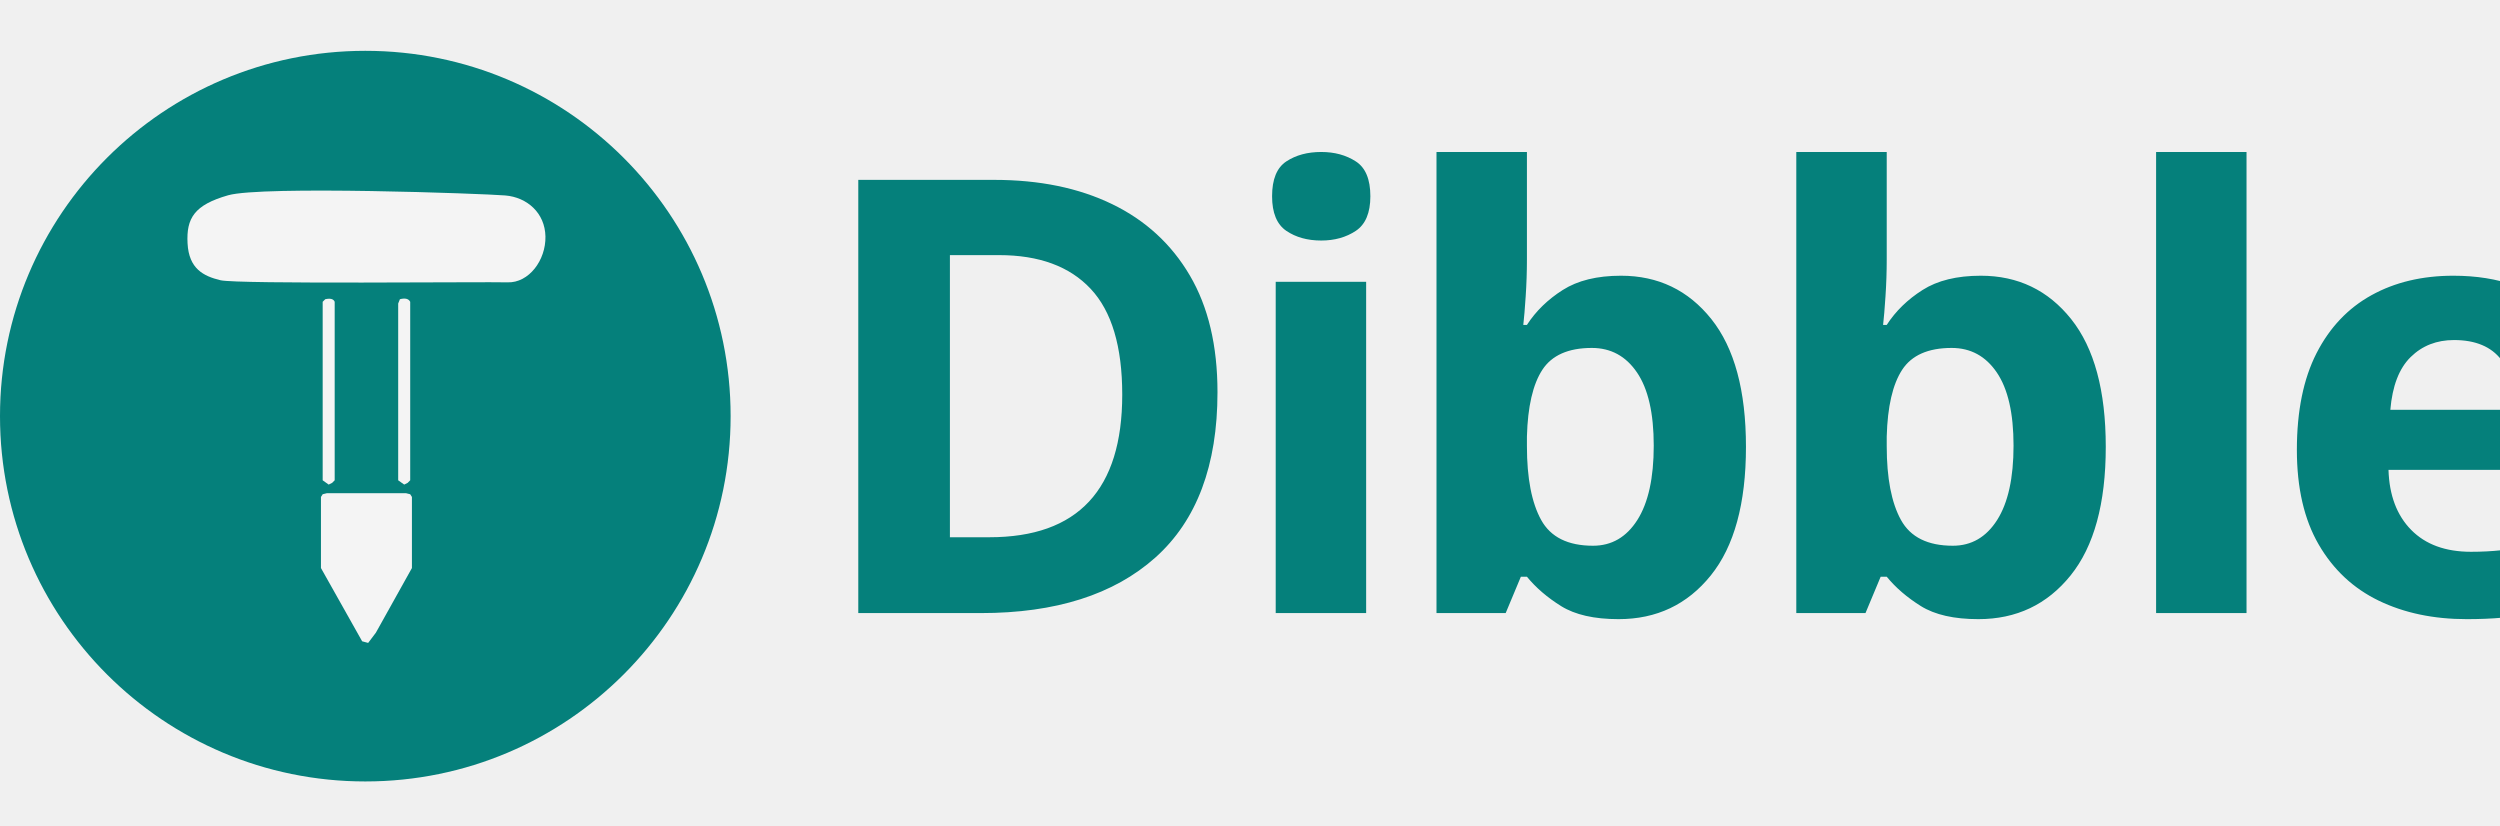
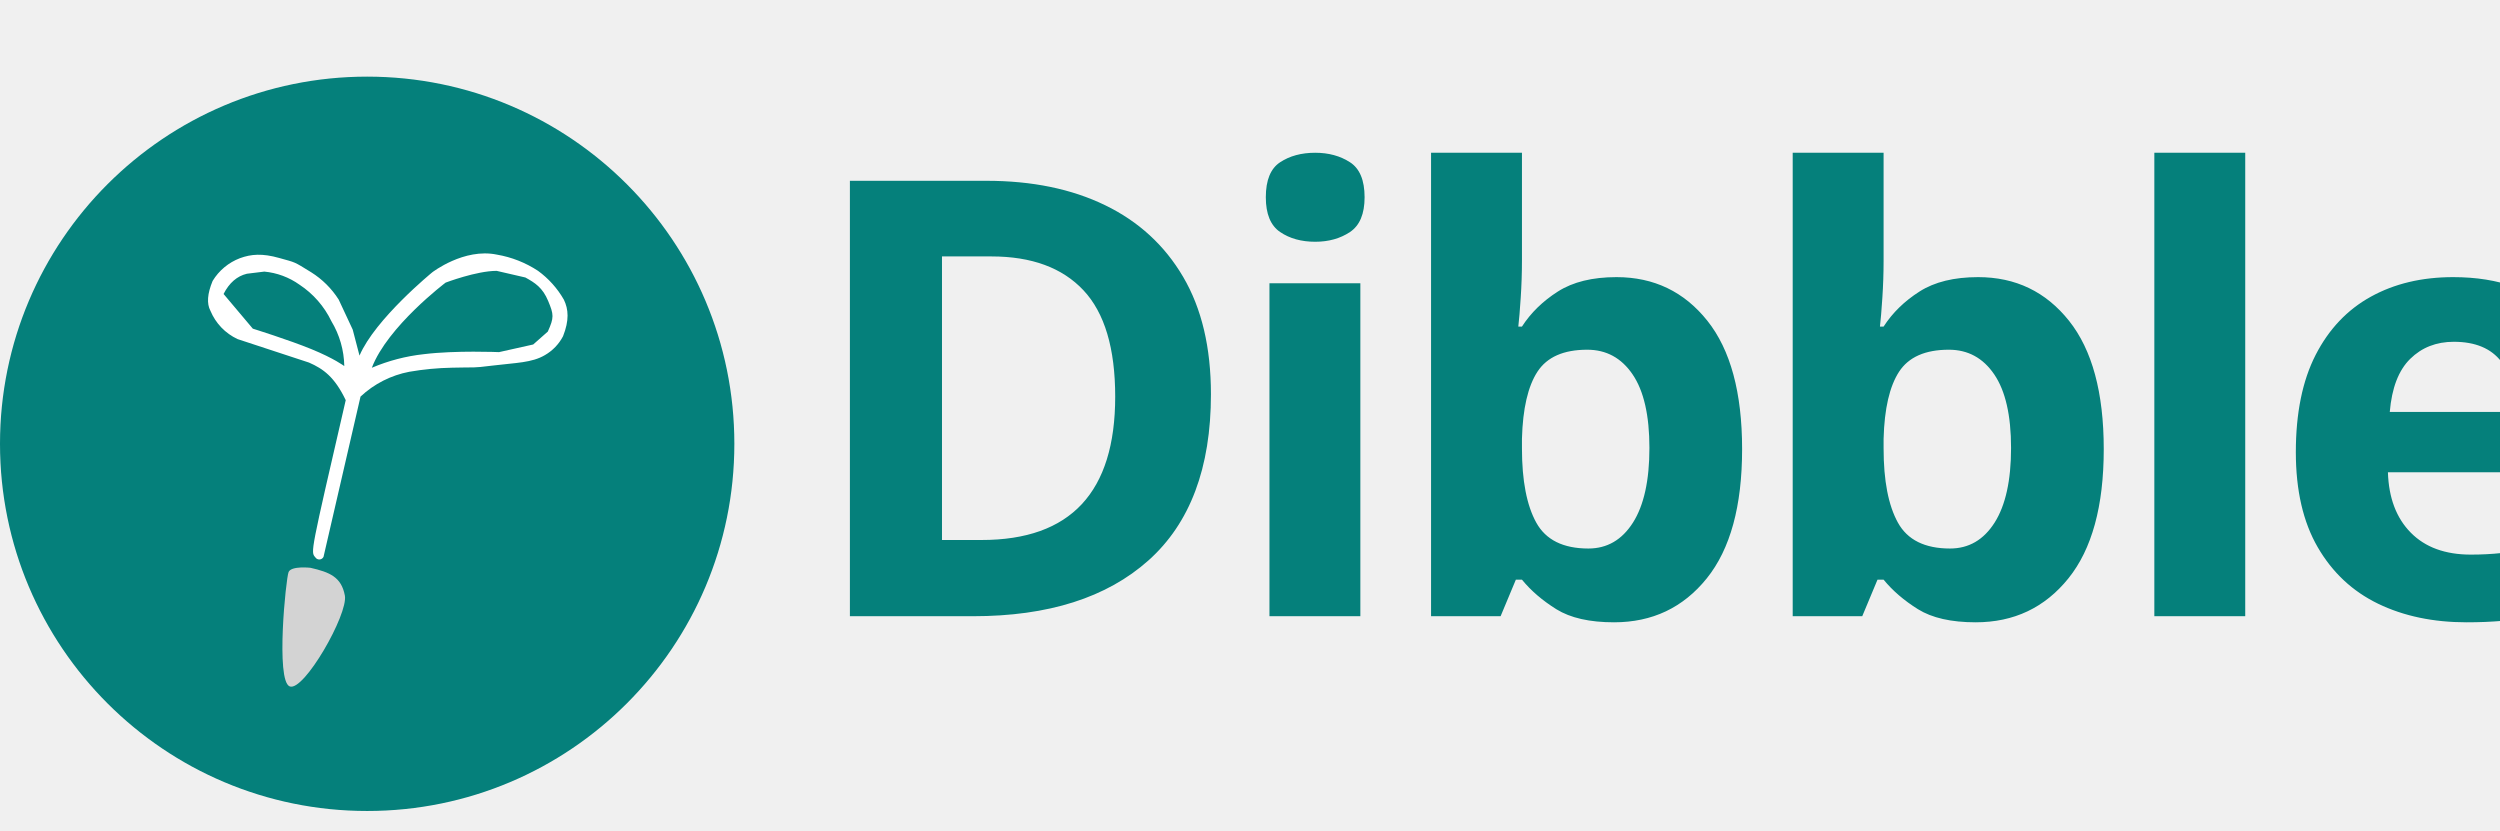
- <svg xmlns="http://www.w3.org/2000/svg" width="787" height="260" viewBox="0 0 787 260">
-   <g id="Grupo_7" data-name="Grupo 7" transform="translate(-67 -355)">
-     <g id="Grupo_5" data-name="Grupo 5" transform="translate(47 334.585)">
-       <text id="Dibble" transform="translate(273 213.415)" fill="#05807b" font-size="191" font-family="Nunito-Bold, Nunito" font-weight="700" letter-spacing="-0.04em">
-         <tspan x="0" y="0">Dibble</tspan>
-       </text>
+ <svg xmlns="http://www.w3.org/2000/svg" width="783" height="260" viewBox="0 0 783 260">
+   <g id="Grupo_8" data-name="Grupo 8" transform="translate(-71 -355)">
+     <g id="Grupo_7" data-name="Grupo 7">
+       <g id="Grupo_5" data-name="Grupo 5" transform="translate(47 334.585)">
+         <text id="Dibble" transform="translate(273 213.415)" fill="#05807b" font-size="191" font-family="Nunito-Bold, Nunito" font-weight="700" letter-spacing="-0.04em">
+           <tspan x="0" y="0">Dibble</tspan>
+         </text>
+       </g>
+       <g id="Componente_1_1" data-name="Componente 1 – 1" transform="translate(71 379)">
+         <circle id="Elipse_2" data-name="Elipse 2" cx="115" cy="115" r="115" fill="#05807b" />
+       </g>
    </g>
-     <g id="Grupo_6" data-name="Grupo 6">
-       <circle id="Elipse_2" data-name="Elipse 2" cx="115" cy="115" r="115" transform="translate(67 371)" fill="#05807b" />
-       <g id="Grupo_3" data-name="Grupo 3" transform="translate(-3.54 297.279)">
-         <path id="rgba_6_6_6_1_" data-name="rgba(6,6,6,1)" d="M232.133,123.358c6.855.577,12.5,5.488,12.643,12.923s-5.191,14.65-11.94,14.431-85,.63-90.366-.664-9.933-3.618-10.358-11.594,2.153-12.111,12.77-15.152S225.277,122.781,232.133,123.358Z" transform="translate(-2.528 -4.108)" fill="#f4f4f4" />
-         <path id="rgba_6_6_6_1_2" data-name="rgba(6,6,6,1)" d="M205.81,175.869q2.431-.54,2.972.811v56.193l-.81.81-1.081.54L205,232.872V176.679Z" transform="translate(-32.883 -23.953)" fill="#f4f4f4" />
-         <path id="rgba_6_6_6_1_3" data-name="rgba(6,6,6,1)" d="M249.54,175.83q2.485-.648,3.242.811v56.193l-.81.81-1.081.54L249,232.834V177.181Z" transform="translate(-53.109 -23.915)" fill="#f4f4f4" />
-         <path id="rgba_6_6_6_1_4" data-name="rgba(6,6,6,1)" d="M205.891,289h24.854l1.351.339.54.848v22.382L221.29,332.916l-2.431,3.222-1.891-.509L204,312.569V290.187l.54-.848Z" transform="translate(-32.423 -76.029)" fill="#f4f4f4" />
-       </g>
+     <g id="Grupo_6" data-name="Grupo 6" transform="translate(9.414 13.917)">
+       <path id="rgba_6_6_6_1_" data-name="rgba(6,6,6,1)" d="M428.774,238.987a33.74,33.74,0,0,1,13.692,2.052,28.9,28.9,0,0,1,9.925,6.984c2.088,2.594,3.121,5.908,2.316,11.213a14.623,14.623,0,0,1-4.2,7.036c-3.464,3.286-8.284,4.356-15.122,6.843s-4.443,1.488-12.295,3.528a88.3,88.3,0,0,0-12.789,4.263,30.819,30.819,0,0,0-13.144,11.013V343.43a1.477,1.477,0,0,1-2.487.71c-1.828-1.33-1.776-.71-1.776-50.09-5.045-6.323-9.071-7.981-13.855-8.881l-23.446-2.131a16.96,16.96,0,0,1-10.3-6.75q-2.487-2.842-1.421-9.236a17.144,17.144,0,0,1,6.75-8.881c3.125-2.034,6.469-3.092,11.961-2.825s4.47-.017,10.775,2.114a27.552,27.552,0,0,1,10.3,6.395l6.394,8.171,3.908,7.46c2.179-12.268,16.341-30.551,16.341-30.551S418.252,239.214,428.774,238.987Zm1.066,4.973c-6.158,1.421-14.744,7.184-14.744,7.184s-14.623,17.447-16.518,31.183a57.4,57.4,0,0,1,14.92-7.815c9.428-3.434,22.793-5.92,22.793-5.92l9.89-4.738,3.552-4.973c.947-4.737.634-5.607-2.03-9.337s-5.312-4.636-8.628-5.584Zm-70.864,16.6-5.159,1.878q-4.263,2.131-5.684,7.815l11.368,8.526s11.675.875,19.313,2.118,11.239,2.855,11.239,2.855a28.138,28.138,0,0,0-7.1-12.789,28.483,28.483,0,0,0-12.318-8.9A22.6,22.6,0,0,0,358.975,260.555Z" transform="translate(-146.809 91.516) rotate(13)" fill="#fff" />
+       <path id="rgba_6_6_6_1_2" data-name="rgba(6,6,6,1)" d="M411.708,392c6.158,0,10.051.61,12.434,6.039s-5.747,32.417-10.454,31.618-8.743-32.652-8.374-34.815S411.708,392,411.708,392Z" transform="translate(-154.135 44.352) rotate(13)" fill="#d3d3d3" />
    </g>
  </g>
</svg>
